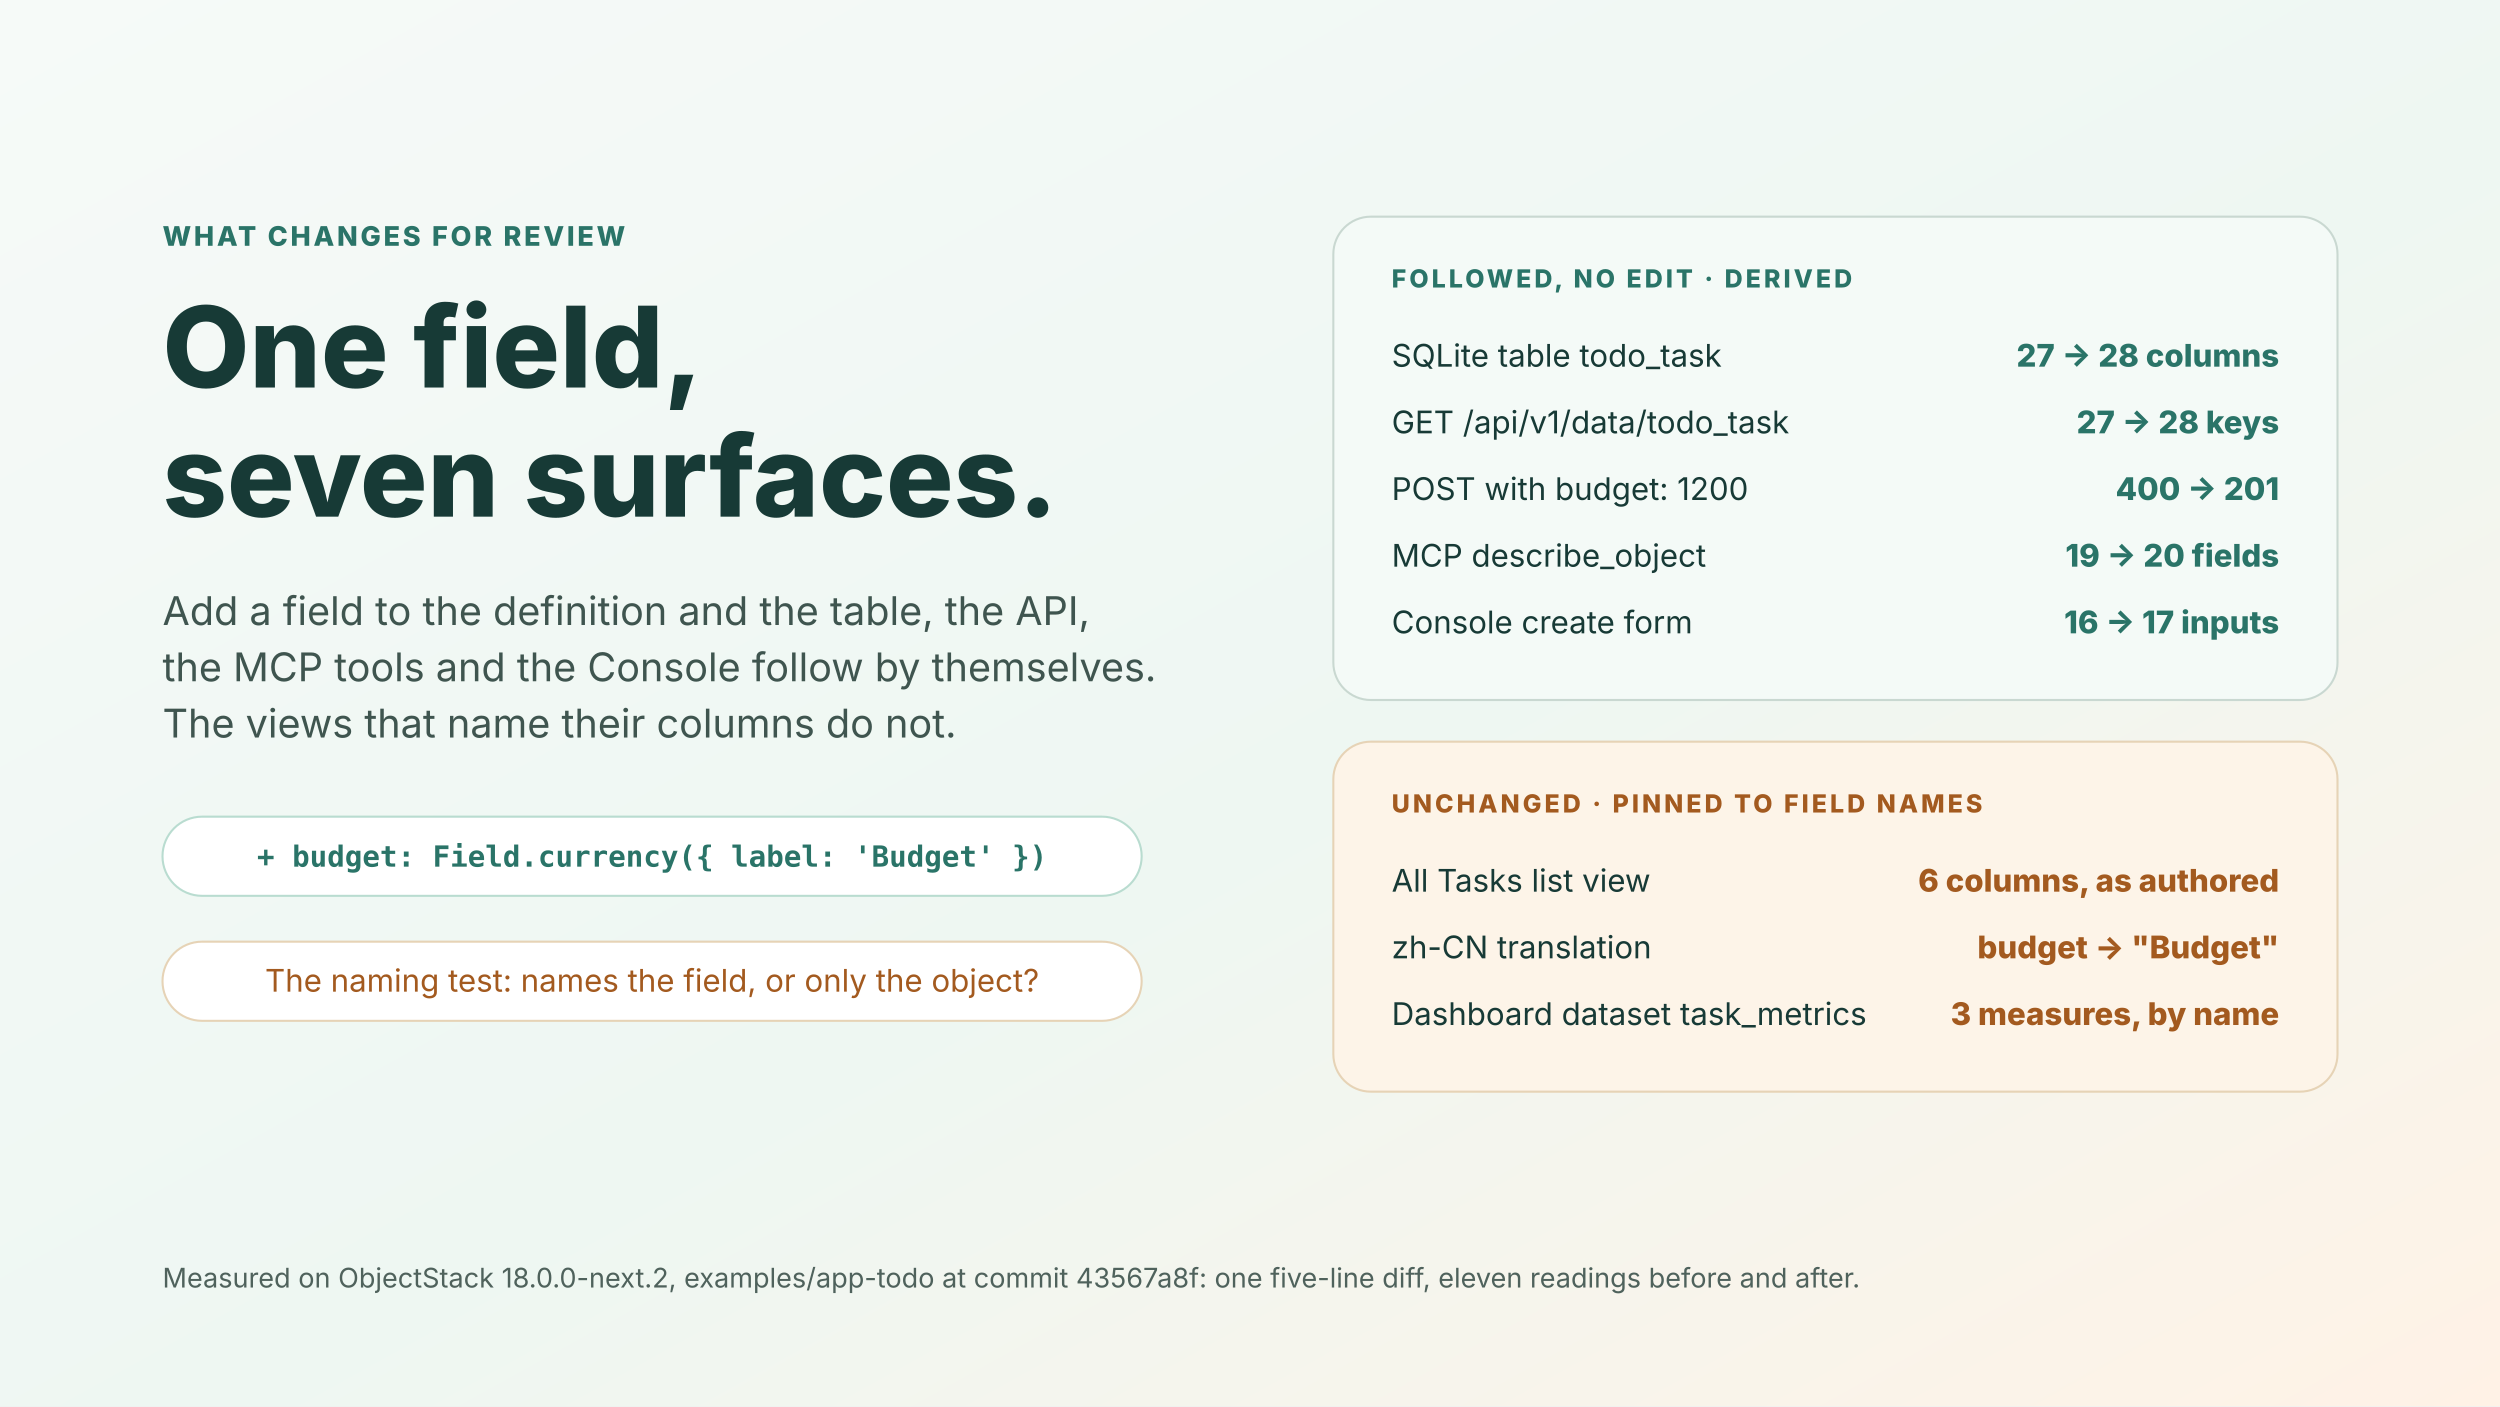
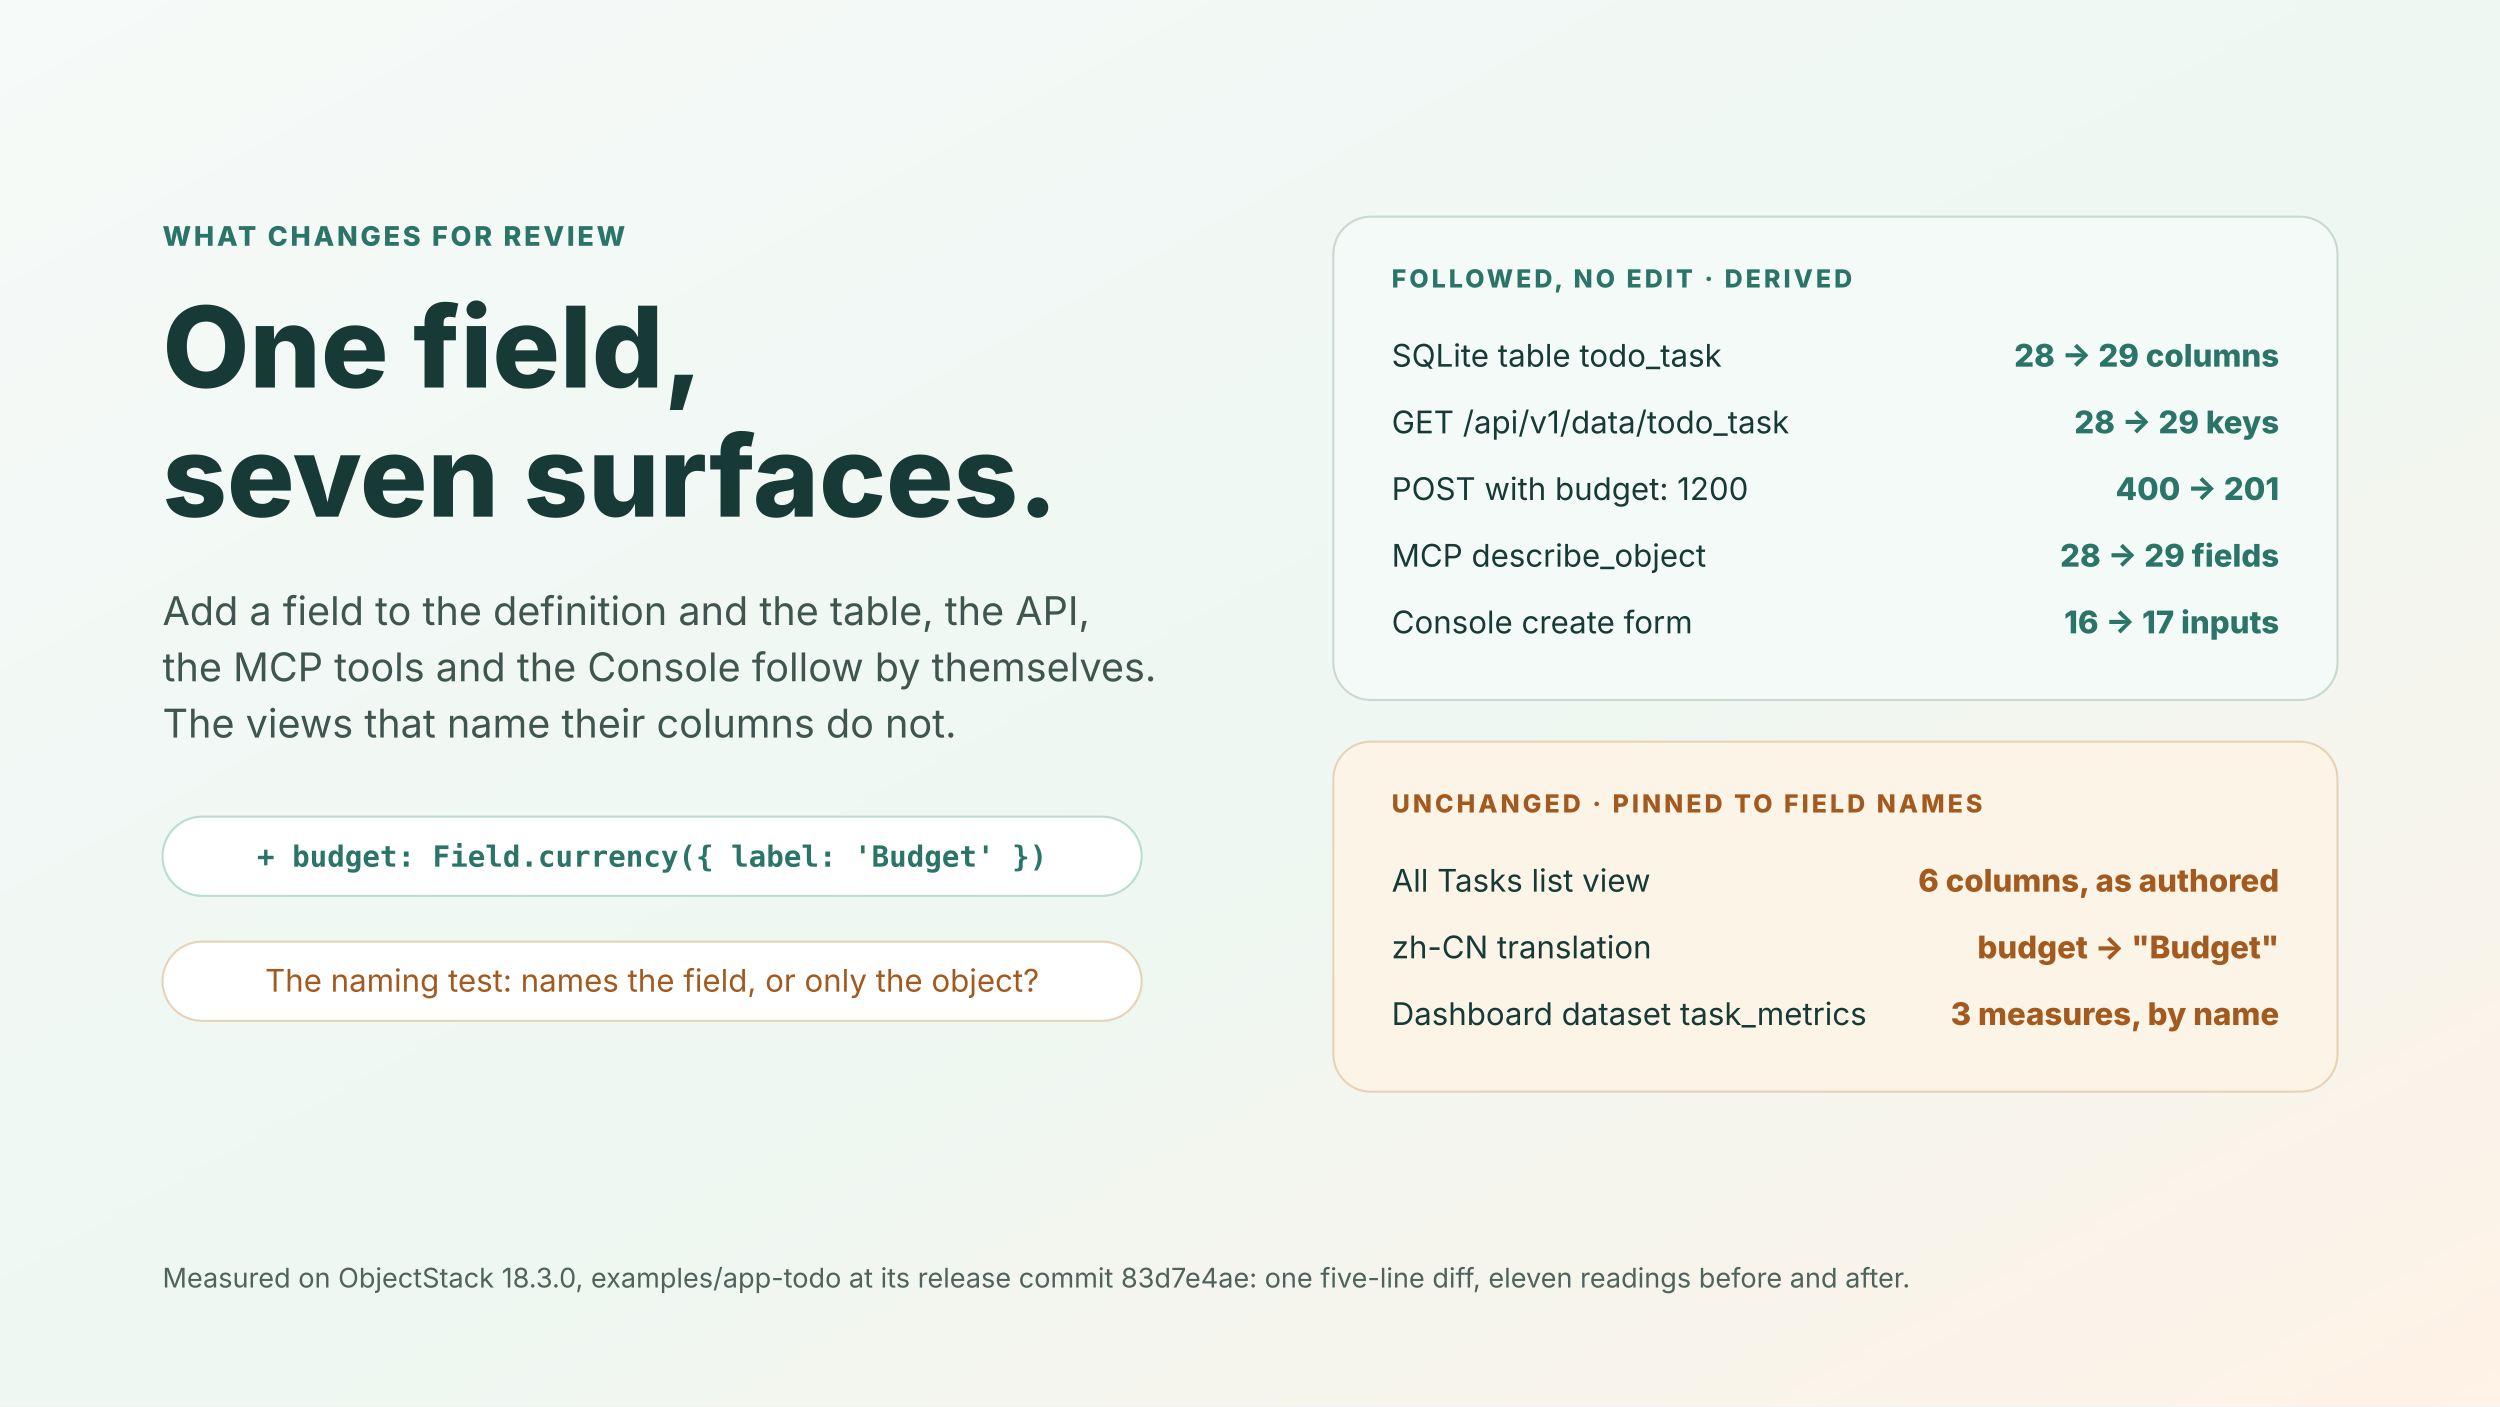
<svg xmlns="http://www.w3.org/2000/svg" viewBox="0 0 1200 675" role="img" aria-label="Views, dashboards and apps are projections of the ontology: one five-line diff adding a budget field to the bundled Todo example; the table, the REST API, the MCP describe call and the Console form followed it by themselves, while the pinned list view, the Chinese translation and the dashboard dataset stayed as authored">
  <defs>
    <linearGradient id="bg" x1="0" x2="1" y1="0" y2="1">
      <stop stop-color="#f6faf8" />
      <stop offset=".55" stop-color="#eef7f2" />
      <stop offset="1" stop-color="#fff2e6" />
    </linearGradient>
    <style>
      text{font-family:-apple-system,BlinkMacSystemFont,"Segoe UI",sans-serif}
      .eyebrow{font-size:13px;font-weight:780;letter-spacing:.1em}
      .title{font-size:54px;font-weight:800}
      .lead{font-size:19px}
      .mono{font-family:ui-monospace,Menlo,Consolas,monospace;font-size:14px;font-weight:600}
      .kicker{font-size:12px;font-weight:780;letter-spacing:.12em}
      .row{font-size:15px}
      .rowNum{font-size:15px;font-weight:760}
      .foot{font-size:13px}
    </style>
  </defs>
  <rect width="1200" height="675" fill="url(#bg)" />
  <text x="78" y="118" class="eyebrow" fill="#2a7468">WHAT CHANGES FOR REVIEW</text>
  <text x="78" y="186" class="title" fill="#173a36">One field,</text>
  <text x="78" y="248" class="title" fill="#173a36">seven surfaces.</text>
  <text x="78" y="300" class="lead" fill="#3f554f">Add a field to the definition and the table, the API,</text>
  <text x="78" y="327" class="lead" fill="#3f554f">the MCP tools and the Console follow by themselves.</text>
  <text x="78" y="354" class="lead" fill="#3f554f">The views that name their columns do not.</text>
  <g transform="translate(78 392)">
    <rect width="470" height="38" rx="19" fill="#ffffff" stroke="#b9dcd0" />
    <text x="235" y="24" class="mono" text-anchor="middle" fill="#2a7468">+ budget: Field.currency({ label: 'Budget' })</text>
  </g>
  <g transform="translate(78 452)">
    <rect width="470" height="38" rx="19" fill="#ffffff" stroke="#e6d3b6" />
    <text x="235" y="24" class="row" text-anchor="middle" fill="#a35a1f">The naming test: names the field, or only the object?</text>
  </g>
  <g transform="translate(640 104)">
    <rect width="482" height="232" rx="18" fill="#f4faf7" stroke="#c9d8d1" />
    <text x="28" y="34" class="kicker" fill="#2a7468">FOLLOWED, NO EDIT · DERIVED</text>
    <text x="28" y="72" class="row" fill="#173a36">SQLite table todo_task</text>
-     <text x="454" y="72" class="rowNum" text-anchor="end" fill="#2a7468">27 → 28 columns</text>
+     <text x="454" y="72" class="rowNum" text-anchor="end" fill="#2a7468">28 → 29 columns</text>
    <text x="28" y="104" class="row" fill="#173a36">GET /api/v1/data/todo_task</text>
-     <text x="454" y="104" class="rowNum" text-anchor="end" fill="#2a7468">27 → 28 keys</text>
+     <text x="454" y="104" class="rowNum" text-anchor="end" fill="#2a7468">28 → 29 keys</text>
    <text x="28" y="136" class="row" fill="#173a36">POST with budget: 1200</text>
    <text x="454" y="136" class="rowNum" text-anchor="end" fill="#2a7468">400 → 201</text>
    <text x="28" y="168" class="row" fill="#173a36">MCP describe_object</text>
-     <text x="454" y="168" class="rowNum" text-anchor="end" fill="#2a7468">19 → 20 fields</text>
+     <text x="454" y="168" class="rowNum" text-anchor="end" fill="#2a7468">28 → 29 fields</text>
    <text x="28" y="200" class="row" fill="#173a36">Console create form</text>
    <text x="454" y="200" class="rowNum" text-anchor="end" fill="#2a7468">16 → 17 inputs</text>
  </g>
  <g transform="translate(640 356)">
    <rect width="482" height="168" rx="18" fill="#fdf4e8" stroke="#e6d3b6" />
    <text x="28" y="34" class="kicker" fill="#a35a1f">UNCHANGED · PINNED TO FIELD NAMES</text>
    <text x="28" y="72" class="row" fill="#173a36">All Tasks list view</text>
    <text x="454" y="72" class="rowNum" text-anchor="end" fill="#a35a1f">6 columns, as authored</text>
    <text x="28" y="104" class="row" fill="#173a36">zh-CN translation</text>
    <text x="454" y="104" class="rowNum" text-anchor="end" fill="#a35a1f">budget → "Budget"</text>
    <text x="28" y="136" class="row" fill="#173a36">Dashboard dataset task_metrics</text>
    <text x="454" y="136" class="rowNum" text-anchor="end" fill="#a35a1f">3 measures, by name</text>
  </g>
-   <text x="78" y="618" class="foot" fill="#4f625c">Measured on ObjectStack 18.0.0-next.2, examples/app-todo at commit 43567a8f: one five-line diff, eleven readings before and after.</text>
+   <text x="78" y="618" class="foot" fill="#4f625c">Measured on ObjectStack 18.3.0, examples/app-todo at its release commit 83d7e4ae: one five-line diff, eleven readings before and after.</text>
</svg>
